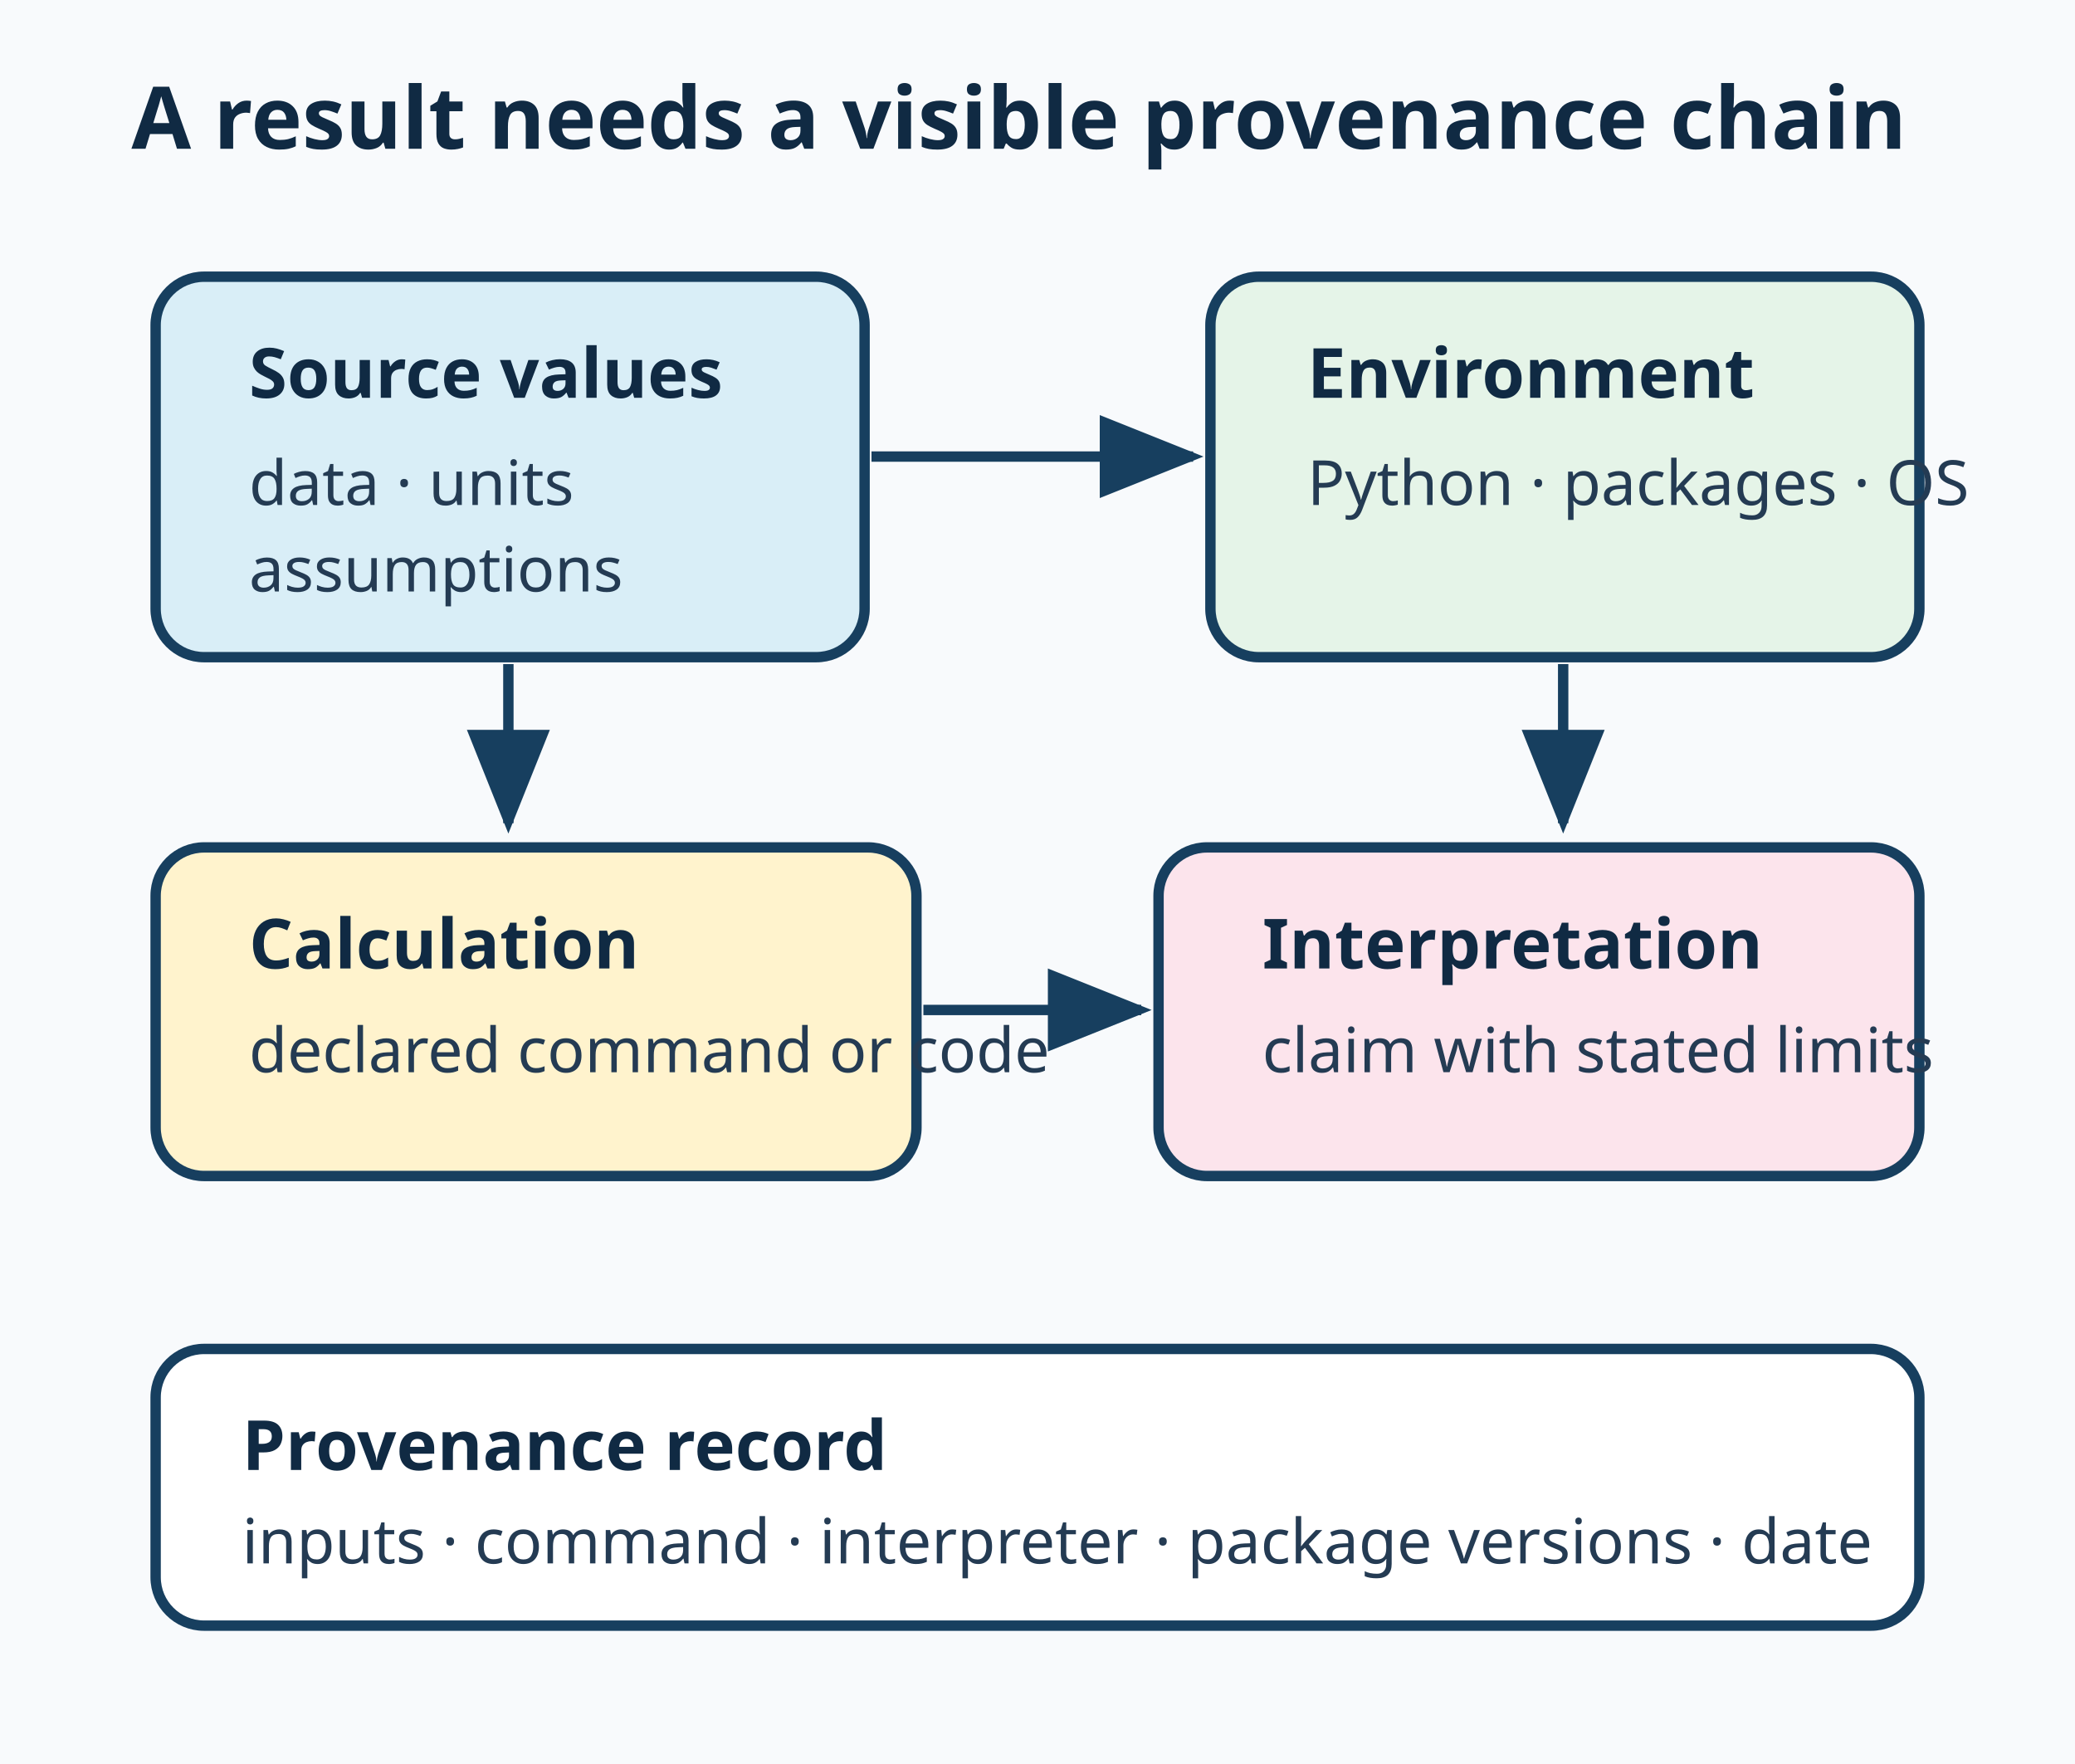
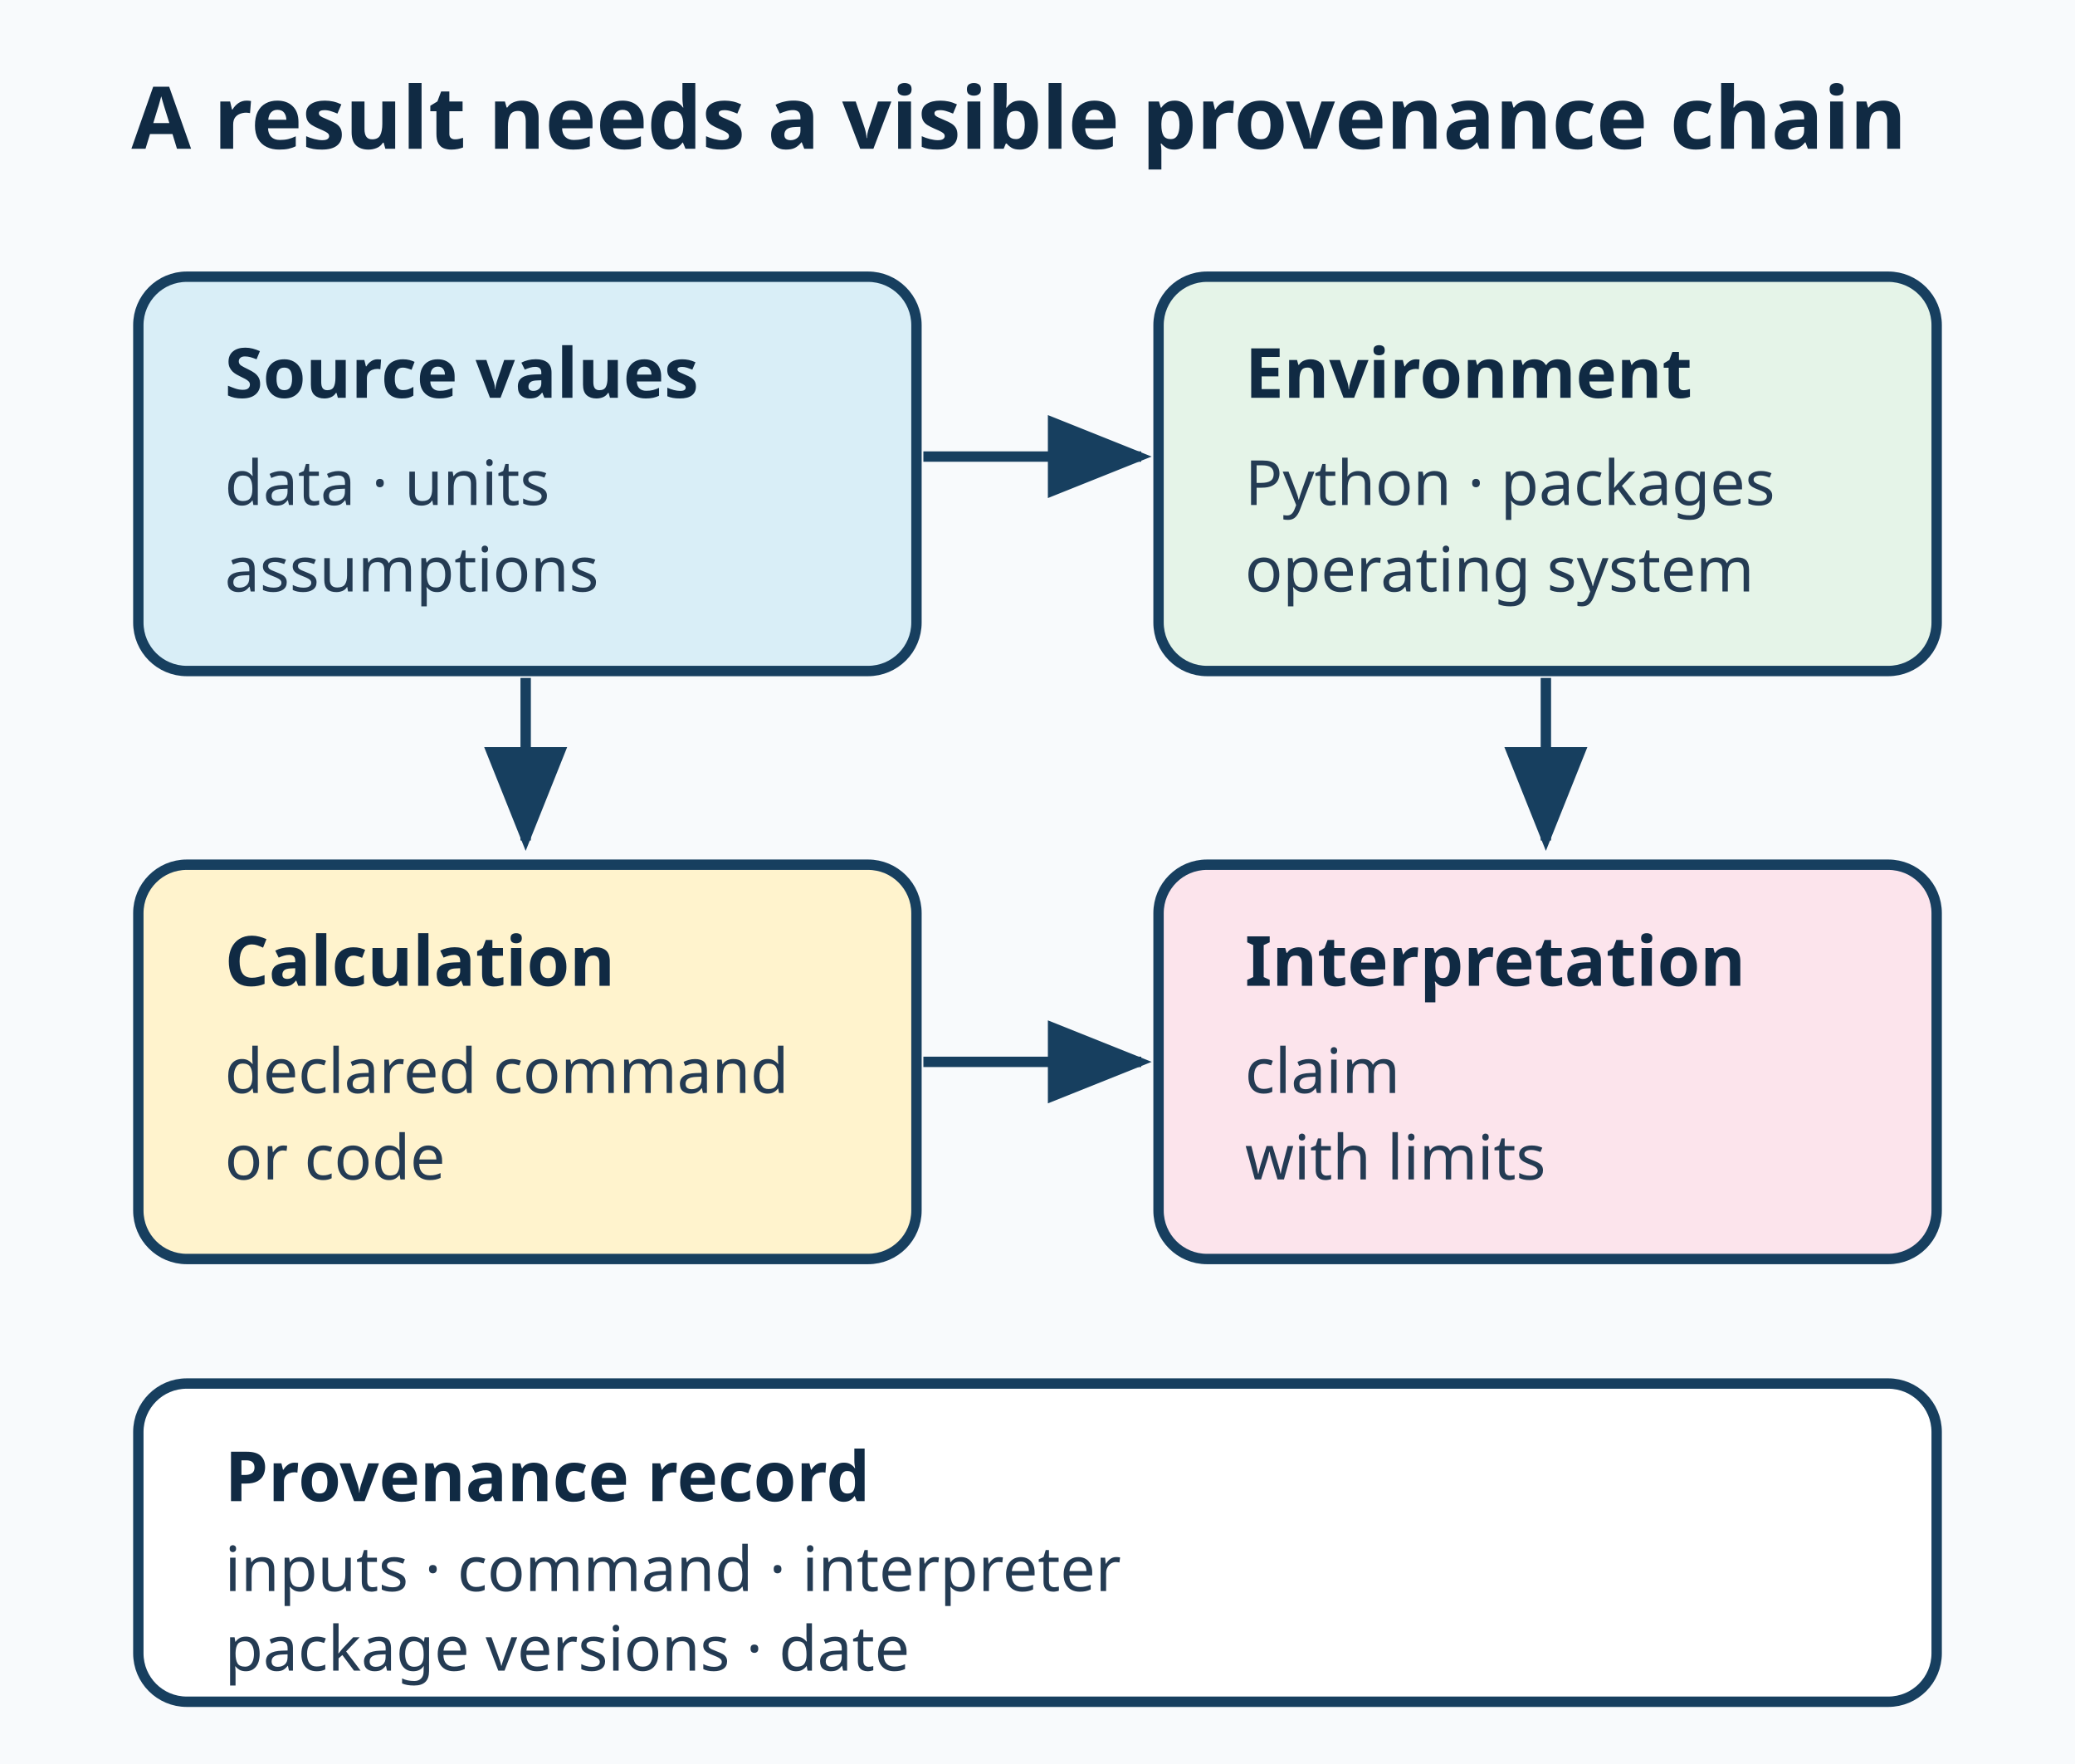
<svg xmlns="http://www.w3.org/2000/svg" viewBox="0 0 600 510" role="img" aria-labelledby="title desc">
  <defs>
    <marker id="a" markerWidth="10" markerHeight="8" refX="9" refY="4" orient="auto">
      <path d="M0 0L10 4L0 8Z" fill="#173f5f" />
    </marker>
    <style>.h{font:700 25px system-ui,sans-serif;fill:#102a43}.l{font:700 20px system-ui,sans-serif;fill:#102a43}.b{font:18px system-ui,sans-serif;fill:#243b53}.box{stroke:#173f5f;stroke-width:3;rx:14}.arr{stroke:#173f5f;stroke-width:3;fill:none;marker-end:url(#a)}</style>
  </defs>
  <rect width="600" height="510" fill="#f8fafc" />
  <text class="h" x="38" y="43">A result needs a visible provenance chain</text>
-   <rect class="box" x="45" y="80" width="205" height="110" fill="#d9eef7" />
-   <text class="l" x="72" y="115">Source values</text>
-   <text class="b" x="72" y="146">data · units</text>
-   <text class="b" x="72" y="171">assumptions</text>
-   <rect class="box" x="350" y="80" width="205" height="110" fill="#e5f4e8" />
-   <text class="l" x="378" y="115">Environment</text>
-   <text class="b" x="378" y="146">Python · packages · OS</text>
-   <path class="arr" d="M252 132H345" />
-   <rect class="box" x="45" y="245" width="220" height="95" fill="#fff3cd" />
-   <text class="l" x="72" y="280">Calculation</text>
-   <text class="b" x="72" y="310">declared command or code</text>
-   <rect class="box" x="335" y="245" width="220" height="95" fill="#fce4ec" />
-   <text class="l" x="365" y="280">Interpretation</text>
-   <text class="b" x="365" y="310">claim with stated limits</text>
-   <path class="arr" d="M147 192V238" />
-   <path class="arr" d="M452 192V238" />
-   <path class="arr" d="M267 292H330" />
-   <rect class="box" x="45" y="390" width="510" height="80" fill="#fff" />
-   <text class="l" x="70" y="425">Provenance record</text>
-   <text class="b" x="70" y="452">inputs · command · interpreter · package versions · date</text>
+   <rect class="box" x="40" y="80" width="225" height="114" fill="#d9eef7" />
+   <text class="l" x="65" y="115">Source values</text>
+   <text class="b" x="65" y="146">data · units</text>
+   <text class="b" x="65" y="171">assumptions</text>
+   <rect class="box" x="335" y="80" width="225" height="114" fill="#e5f4e8" />
+   <text class="l" x="360" y="115">Environment</text>
+   <text class="b" x="360" y="146">Python · packages</text>
+   <text class="b" x="360" y="171">operating system</text>
+   <path class="arr" d="M267 132H330" />
+   <rect class="box" x="40" y="250" width="225" height="114" fill="#fff3cd" />
+   <text class="l" x="65" y="285">Calculation</text>
+   <text class="b" x="65" y="316">declared command</text>
+   <text class="b" x="65" y="341">or code</text>
+   <rect class="box" x="335" y="250" width="225" height="114" fill="#fce4ec" />
+   <text class="l" x="360" y="285">Interpretation</text>
+   <text class="b" x="360" y="316">claim</text>
+   <text class="b" x="360" y="341">with limits</text>
+   <path class="arr" d="M152 196V243" />
+   <path class="arr" d="M447 196V243" />
+   <path class="arr" d="M267 307H330" />
+   <rect class="box" x="40" y="400" width="520" height="92" fill="#fff" />
+   <text class="l" x="65" y="434">Provenance record</text>
+   <text class="b" x="65" y="460">inputs · command · interpreter</text>
+   <text class="b" x="65" y="483">package versions · date</text>
</svg>
